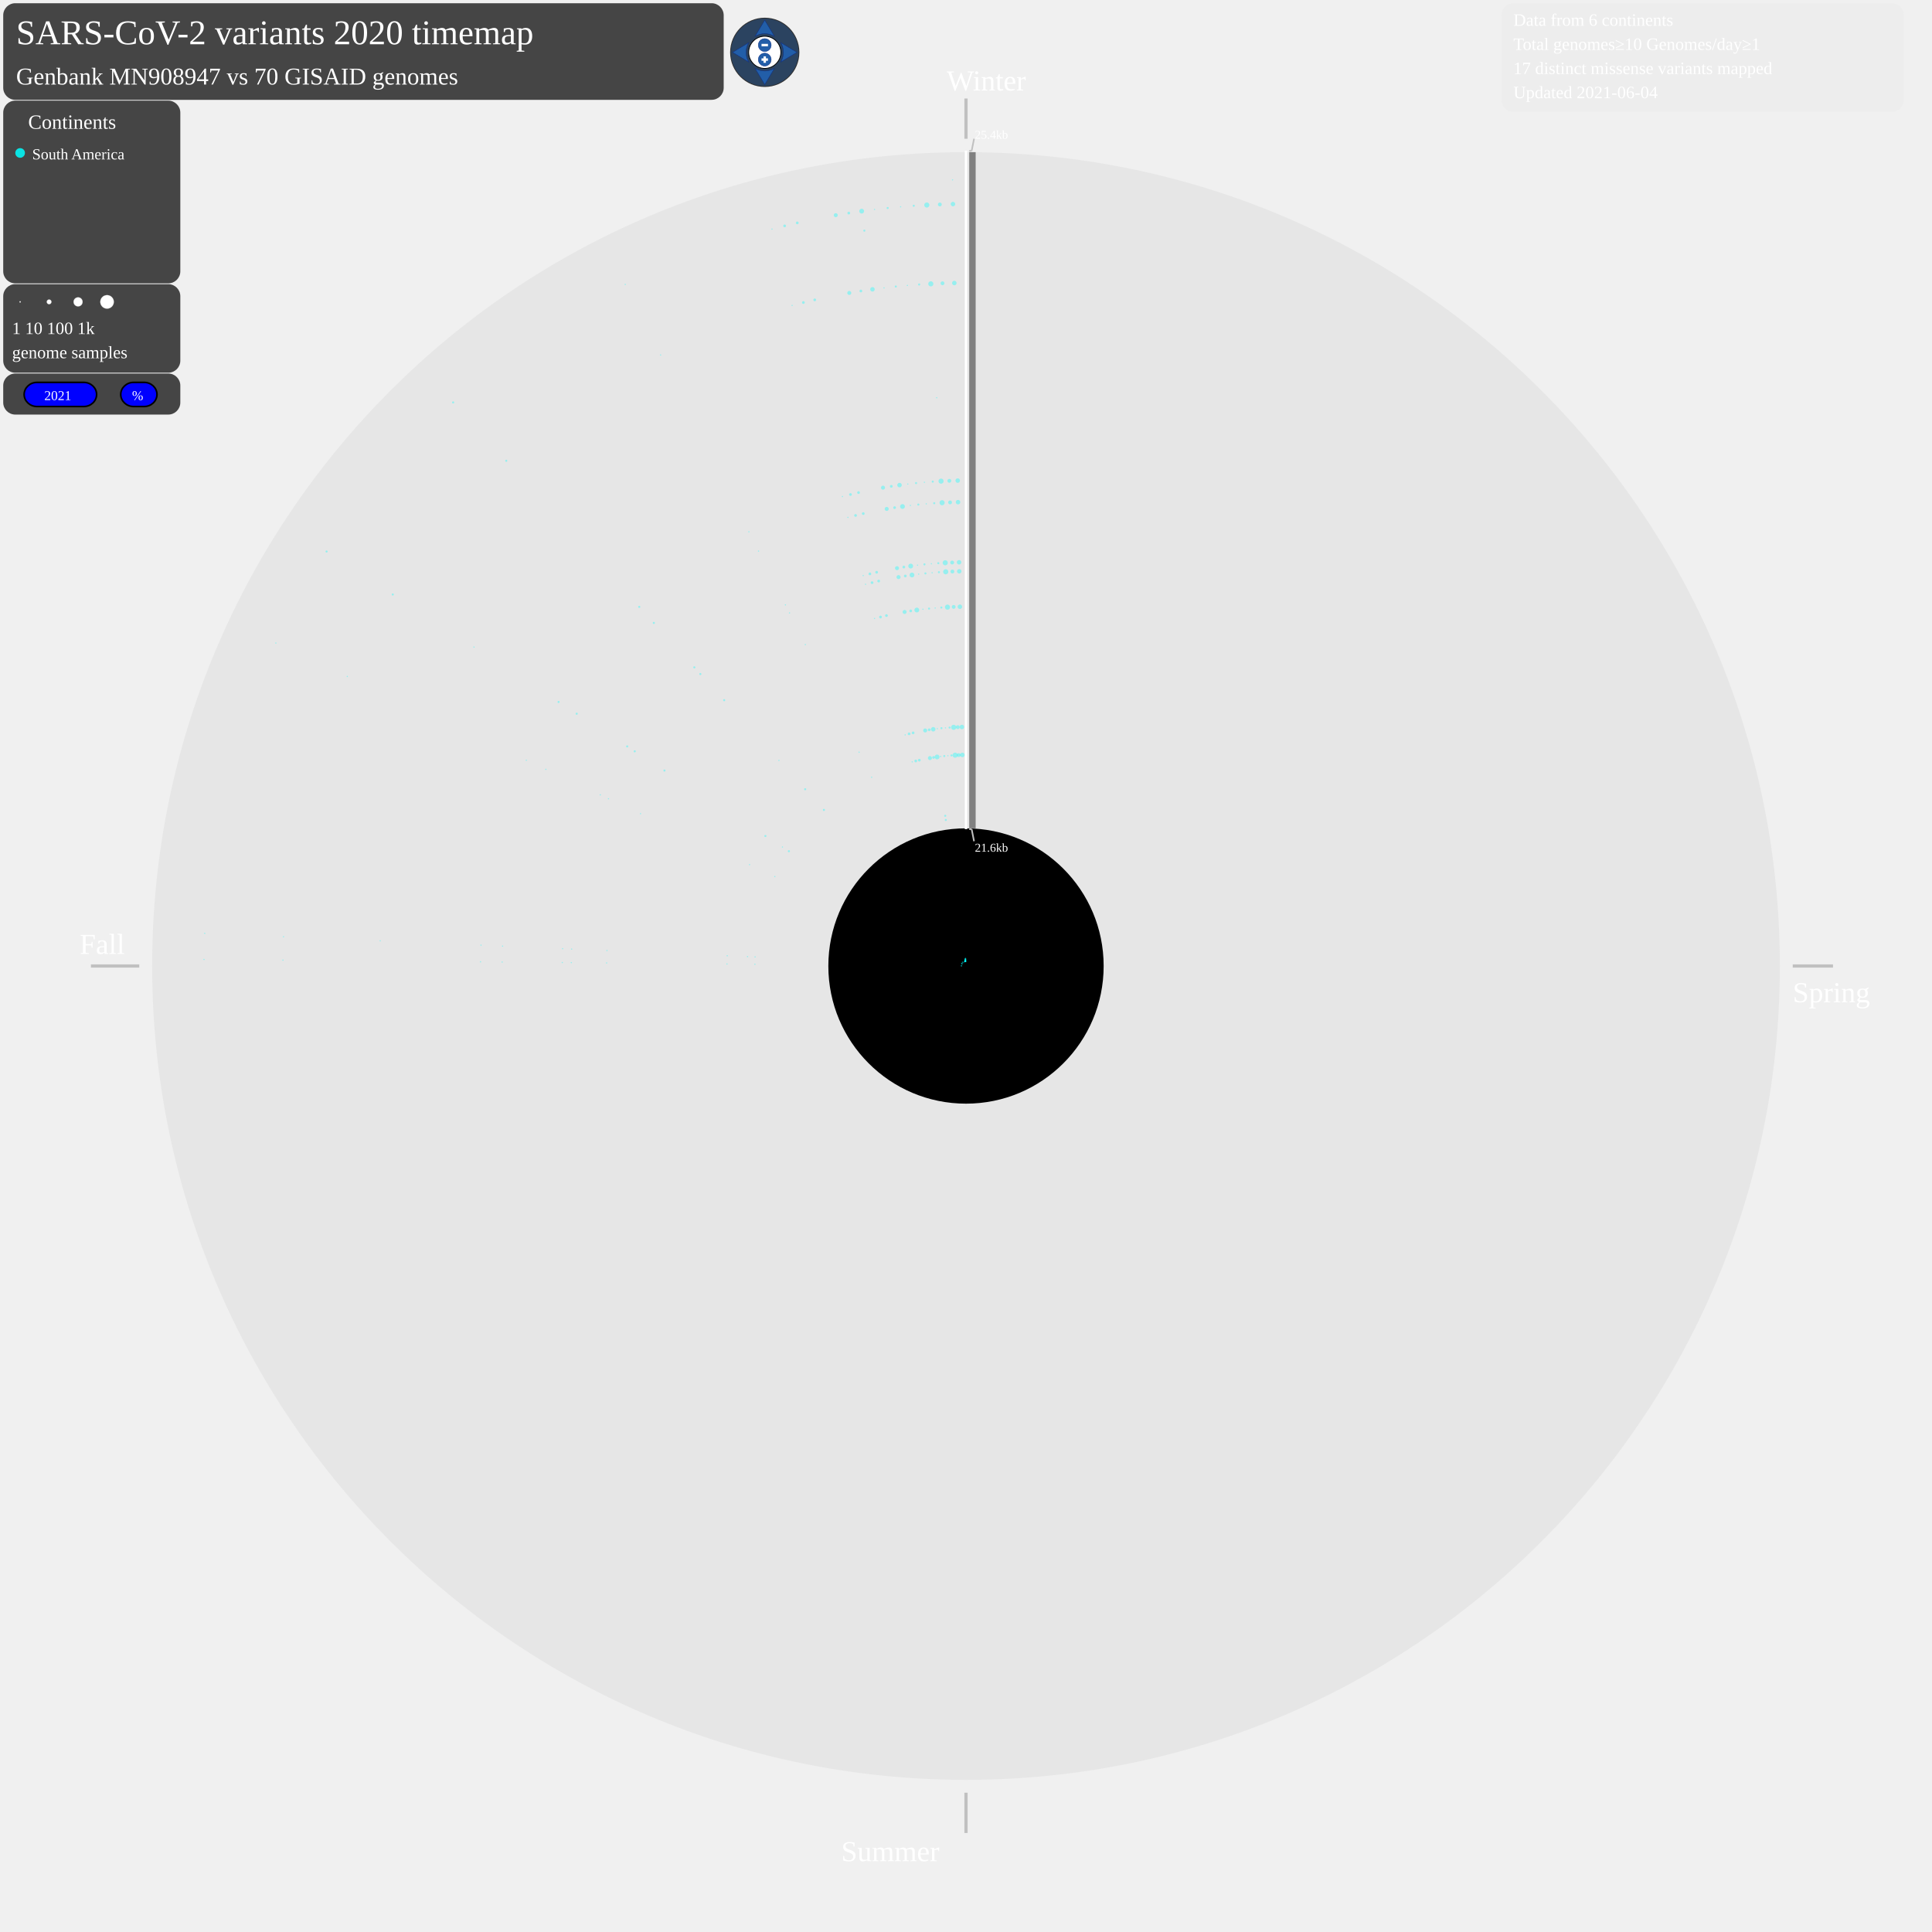
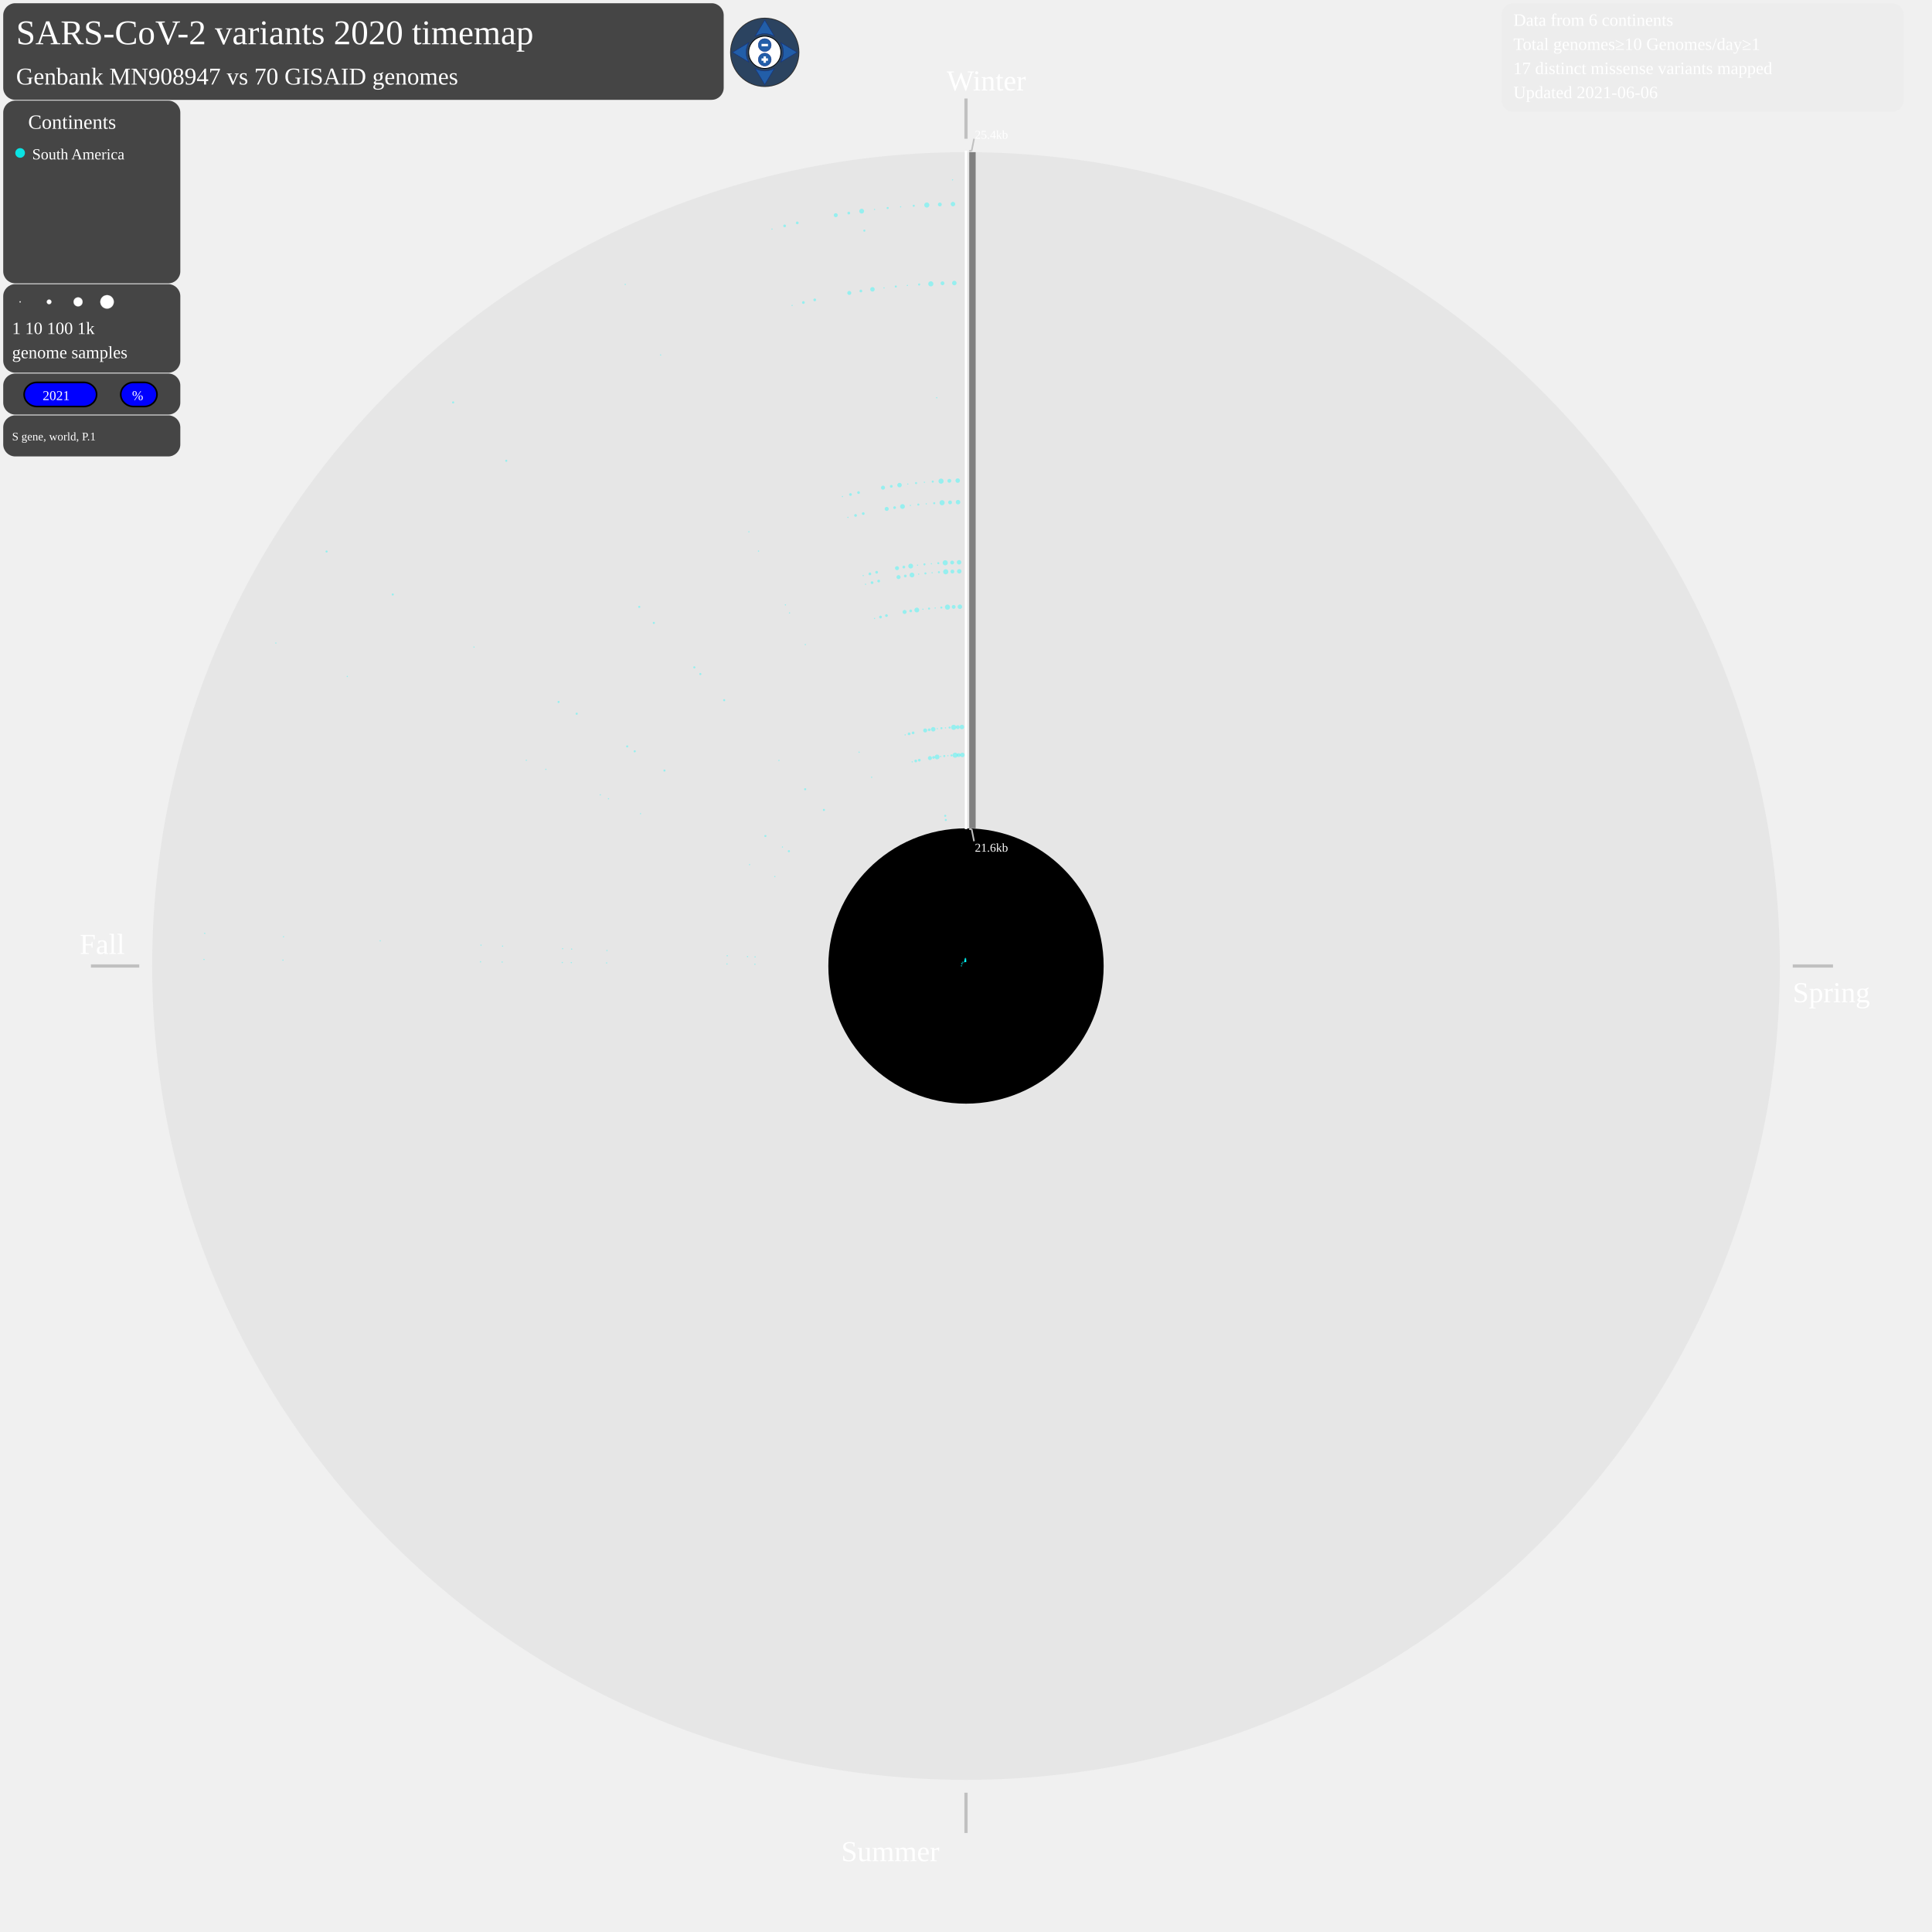
<svg xmlns="http://www.w3.org/2000/svg" width="2400" height="2400" style="background-color:black" viewBox="0 0 2400 2400" id="map-svg">
  <defs>
    <style type="text/css">
	.sb {
	stroke-width:0.8;
	stroke-opacity:0.7;
	}
	.sb:hover {
	stroke-width:0.8;
	stroke-opacity:1.0;
	}
	.compass {
	fill: #fff;
	stroke: #000;
	stroke-width: 1;
	}
	.button {
	fill: #225EA8;
	stroke: #0C2C84;
	stroke-width: 0.5;
	stroke-miterlimit:6;
	stroke-linecap: round;
	}
	.button:hover {
	stroke-width: 1;
	}
	.plus-minus {
	fill: #fff;
	pointer-events: none;
	}
	.legendcol {
	stroke: none;
	fill-opacity:0.85;
	}
	.legendcol:hover {
	fill-opacity:1.0;
	}
	.cv {
	stroke: none;
	fill-opacity:0.35;
	}
	.cv:hover {
	stroke: none;
	fill-opacity:0.8;
	}
	.SouthAmerica {
	stroke: none;
	fill-opacity:0.6;
	}
	.SouthAmerica:hover {
	stroke: none;
	fill-opacity:1.0;
	}
	a:link, a:visited {
	cursor: pointer;
	}
	a:hover, a:active {
	outline: dotted 2px yellow;
	}
	g:hover, g:active {
	outline: dotted 2px yellow;
	}
	.static {
	cursor: not-allowed;
	}
	.draggable, .draggable-group {
	cursor: pointer;
	}
	svg text {
	cursor: default;
	-webkit-user-select: none;
	-moz-user-select: none;
	-ms-user-select: none;
	user-select: none;
	}
	</style>
  </defs>
  <text font-size="3.6em" x="20" y="55" fill="white">SARS-CoV-2 variants 2020 timemap</text>
  <g id="matrix-group" transform="matrix(1 0 0 1 0 0)" class="draggable-group">
    <circle cx="1200" cy="1200" r="1011" style="fill:grey;stroke:black;stroke-width:0;fill-opacity:0.085;" />
    <circle cx="1200" cy="1200" r="171" style="fill:black;stroke:black;stroke-width:0;fill-opacity:1;" />
    <line x1="1200" y1="122.363" x2="1200" y2="172.363" style="stroke:silver;stroke-width:4" />
    <text font-size="3.0em" x="1176" y="112.363" fill="white">Winter</text>
    <line x1="2227" y1="1200" x2="2277" y2="1200" style="stroke:silver;stroke-width:4" />
    <text font-size="3.0em" x="2227" y="1245" fill="white">Spring</text>
    <line x1="1200" y1="2227" x2="1200" y2="2277" style="stroke:silver;stroke-width:4" />
    <text font-size="3.0em" x="1045" y="2312" fill="white">Summer</text>
    <line x1="173" y1="1200" x2="113" y2="1200" style="stroke:silver;stroke-width:4" />
    <text font-size="3.0em" x="99" y="1185" fill="white">Fall</text>
    <g>
      <line x1="1208" y1="1029" x2="1208" y2="189" style="stroke:grey;stroke-width:8" />
    </g>
    <line x1="1200" y1="187.363" x2="1200" y2="1030" style="stroke:white;stroke-width:3" />
    <line x1="1204" y1="187.363" x2="1207" y2="187.363" style="stroke:silver;stroke-width:2" />
    <line x1="1207" y1="187.363" x2="1210" y2="172.363" style="stroke:silver;stroke-width:2" />
    <line x1="1204" y1="1030" x2="1207" y2="1030" style="stroke:silver;stroke-width:2" />
    <line x1="1207" y1="1030" x2="1210" y2="1045" style="stroke:silver;stroke-width:2" />
    <text font-size="1.25em" x="1211" y="172.363" fill="white">25.4kb</text>
    <text font-size="1.25em" x="1211" y="1058" fill="white">21.6kb</text>
    <g class="SouthAmerica">
      <line x1="1195.0" y1="1200.0" x2="1193.6" y2="1199.9" style="stroke:cyan;" class="sb" />
    </g>
    <g class="SouthAmerica">
      <circle cx="937.8" cy="1197.8" r="0.8" style="fill:cyan;" class="cv" />
    </g>
    <g class="SouthAmerica">
      <circle cx="903.1" cy="1197.5" r="0.8" style="fill:cyan;" class="cv" />
    </g>
    <g class="SouthAmerica">
      <circle cx="753.6" cy="1196.2" r="0.8" style="fill:cyan;" class="cv" />
    </g>
    <g class="SouthAmerica">
      <circle cx="709.7" cy="1195.8" r="0.8" style="fill:cyan;" class="cv" />
    </g>
    <g class="SouthAmerica">
      <circle cx="698.5" cy="1195.7" r="0.8" style="fill:cyan;" class="cv" />
    </g>
    <g class="SouthAmerica">
      <circle cx="623.8" cy="1195.1" r="0.8" style="fill:cyan;" class="cv" />
    </g>
    <g class="SouthAmerica">
      <circle cx="596.9" cy="1194.8" r="0.8" style="fill:cyan;" class="cv" />
    </g>
    <g class="SouthAmerica">
      <circle cx="351.5" cy="1192.7" r="0.8" style="fill:cyan;" class="cv" />
    </g>
    <g class="SouthAmerica">
      <circle cx="253.4" cy="1191.9" r="0.8" style="fill:cyan;" class="cv" />
    </g>
    <g class="SouthAmerica">
      <line x1="1195.0" y1="1199.8" x2="1193.7" y2="1199.7" style="stroke:cyan;" class="sb" />
    </g>
    <g class="SouthAmerica">
      <circle cx="938.0" cy="1188.7" r="0.8" style="fill:cyan;" class="cv" />
    </g>
    <g class="SouthAmerica">
      <circle cx="928.6" cy="1188.3" r="0.8" style="fill:cyan;" class="cv" />
    </g>
    <g class="SouthAmerica">
      <circle cx="903.4" cy="1187.3" r="0.8" style="fill:cyan;" class="cv" />
    </g>
    <g class="SouthAmerica">
      <circle cx="754.0" cy="1180.8" r="0.8" style="fill:cyan;" class="cv" />
    </g>
    <g class="SouthAmerica">
      <circle cx="710.1" cy="1179.0" r="0.8" style="fill:cyan;" class="cv" />
    </g>
    <g class="SouthAmerica">
      <circle cx="698.9" cy="1178.5" r="0.8" style="fill:cyan;" class="cv" />
    </g>
    <g class="SouthAmerica">
      <circle cx="624.3" cy="1175.3" r="0.8" style="fill:cyan;" class="cv" />
    </g>
    <g class="SouthAmerica">
      <circle cx="597.5" cy="1174.1" r="0.8" style="fill:cyan;" class="cv" />
    </g>
    <g class="SouthAmerica">
      <circle cx="472.3" cy="1168.7" r="0.8" style="fill:cyan;" class="cv" />
    </g>
    <g class="SouthAmerica">
      <circle cx="352.2" cy="1163.6" r="0.8" style="fill:cyan;" class="cv" />
    </g>
    <g class="SouthAmerica">
      <circle cx="254.3" cy="1159.4" r="0.8" style="fill:cyan;" class="cv" />
    </g>
    <g class="SouthAmerica">
      <line x1="1195.5" y1="1197.9" x2="1194.2" y2="1197.3" style="stroke:cyan;" class="sb" />
    </g>
    <g class="SouthAmerica">
      <circle cx="962.5" cy="1088.9" r="0.8" style="fill:cyan;" class="cv" />
    </g>
    <g class="SouthAmerica">
      <circle cx="931.1" cy="1074.1" r="0.8" style="fill:cyan;" class="cv" />
    </g>
    <g class="SouthAmerica">
      <circle cx="795.7" cy="1010.8" r="0.8" style="fill:cyan;" class="cv" />
    </g>
    <g class="SouthAmerica">
      <circle cx="755.9" cy="992.2" r="0.8" style="fill:cyan;" class="cv" />
    </g>
    <g class="SouthAmerica">
      <circle cx="745.7" cy="987.4" r="0.8" style="fill:cyan;" class="cv" />
    </g>
    <g class="SouthAmerica">
      <circle cx="678.1" cy="955.7" r="0.8" style="fill:cyan;" class="cv" />
    </g>
    <g class="SouthAmerica">
      <circle cx="653.8" cy="944.4" r="0.8" style="fill:cyan;" class="cv" />
    </g>
    <g class="SouthAmerica">
      <circle cx="431.4" cy="840.3" r="0.8" style="fill:cyan;" class="cv" />
    </g>
    <g class="SouthAmerica">
      <circle cx="342.7" cy="798.8" r="0.8" style="fill:cyan;" class="cv" />
    </g>
    <g class="SouthAmerica">
      <line x1="1195.8" y1="1197.3" x2="1194.0" y2="1196.1" style="stroke:cyan;" class="sb" />
    </g>
    <g class="SouthAmerica">
      <circle cx="980.0" cy="1057.4" r="1.3" style="fill:cyan;" class="cv" />
    </g>
    <g class="SouthAmerica">
      <circle cx="972.0" cy="1052.2" r="0.8" style="fill:cyan;" class="cv" />
    </g>
    <g class="SouthAmerica">
      <circle cx="950.8" cy="1038.5" r="1.3" style="fill:cyan;" class="cv" />
    </g>
    <g class="SouthAmerica">
      <circle cx="825.4" cy="957.2" r="1.3" style="fill:cyan;" class="cv" />
    </g>
    <g class="SouthAmerica">
      <circle cx="788.5" cy="933.3" r="1.3" style="fill:cyan;" class="cv" />
    </g>
    <g class="SouthAmerica">
      <circle cx="779.1" cy="927.2" r="1.3" style="fill:cyan;" class="cv" />
    </g>
    <g class="SouthAmerica">
      <circle cx="716.4" cy="886.6" r="1.3" style="fill:cyan;" class="cv" />
    </g>
    <g class="SouthAmerica">
      <circle cx="693.9" cy="872.0" r="1.3" style="fill:cyan;" class="cv" />
    </g>
    <g class="SouthAmerica">
      <circle cx="588.8" cy="803.8" r="0.8" style="fill:cyan;" class="cv" />
    </g>
    <g class="SouthAmerica">
      <circle cx="487.9" cy="738.5" r="1.3" style="fill:cyan;" class="cv" />
    </g>
    <g class="SouthAmerica">
      <circle cx="405.7" cy="685.1" r="1.3" style="fill:cyan;" class="cv" />
    </g>
    <g class="SouthAmerica">
      <line x1="1196.6" y1="1196.3" x2="1195.2" y2="1194.7" style="stroke:cyan;" class="sb" />
    </g>
    <g class="SouthAmerica">
      <circle cx="1023.5" cy="1006.1" r="1.3" style="fill:cyan;" class="cv" />
    </g>
    <g class="SouthAmerica">
      <circle cx="1000.2" cy="980.4" r="1.3" style="fill:cyan;" class="cv" />
    </g>
    <g class="SouthAmerica">
      <circle cx="967.6" cy="944.6" r="0.8" style="fill:cyan;" class="cv" />
    </g>
    <g class="SouthAmerica">
      <circle cx="899.6" cy="869.8" r="1.3" style="fill:cyan;" class="cv" />
    </g>
    <g class="SouthAmerica">
      <circle cx="870.0" cy="837.3" r="1.3" style="fill:cyan;" class="cv" />
    </g>
    <g class="SouthAmerica">
      <circle cx="862.5" cy="829.0" r="1.3" style="fill:cyan;" class="cv" />
    </g>
    <g class="SouthAmerica">
      <circle cx="812.2" cy="773.8" r="1.3" style="fill:cyan;" class="cv" />
    </g>
    <g class="SouthAmerica">
      <circle cx="794.1" cy="753.9" r="1.3" style="fill:cyan;" class="cv" />
    </g>
    <g class="SouthAmerica">
      <circle cx="628.9" cy="572.4" r="1.3" style="fill:cyan;" class="cv" />
    </g>
    <g class="SouthAmerica">
      <circle cx="562.9" cy="499.9" r="1.3" style="fill:cyan;" class="cv" />
    </g>
    <g class="SouthAmerica">
      <line x1="1197.8" y1="1195.5" x2="1197.2" y2="1194.3" style="stroke:cyan;" class="sb" />
    </g>
    <g class="SouthAmerica">
      <circle cx="1082.8" cy="965.5" r="0.8" style="fill:cyan;" class="cv" />
    </g>
    <g class="SouthAmerica">
      <circle cx="1067.2" cy="934.4" r="0.8" style="fill:cyan;" class="cv" />
    </g>
    <g class="SouthAmerica">
      <circle cx="1000.4" cy="800.7" r="0.8" style="fill:cyan;" class="cv" />
    </g>
    <g class="SouthAmerica">
      <circle cx="980.8" cy="761.4" r="0.8" style="fill:cyan;" class="cv" />
    </g>
    <g class="SouthAmerica">
      <circle cx="975.7" cy="751.4" r="0.8" style="fill:cyan;" class="cv" />
    </g>
    <g class="SouthAmerica">
      <circle cx="942.3" cy="684.6" r="0.8" style="fill:cyan;" class="cv" />
    </g>
    <g class="SouthAmerica">
      <circle cx="930.3" cy="660.6" r="0.8" style="fill:cyan;" class="cv" />
    </g>
    <g class="SouthAmerica">
      <circle cx="820.6" cy="441.0" r="0.8" style="fill:cyan;" class="cv" />
    </g>
    <g class="SouthAmerica">
      <circle cx="776.7" cy="353.3" r="0.8" style="fill:cyan;" class="cv" />
    </g>
    <g class="SouthAmerica">
      <line x1="1198.7" y1="1195.2" x2="1198.4" y2="1193.9" style="stroke:cyan;" class="sb" />
    </g>
    <g class="SouthAmerica">
      <circle cx="1133.2" cy="946.4" r="0.8" style="fill:cyan;" class="cv" />
    </g>
    <g class="SouthAmerica">
      <circle cx="1124.4" cy="912.9" r="0.8" style="fill:cyan;" class="cv" />
    </g>
    <g class="SouthAmerica">
      <circle cx="1086.4" cy="768.3" r="0.8" style="fill:cyan;" class="cv" />
    </g>
    <g class="SouthAmerica">
      <circle cx="1075.2" cy="725.8" r="0.8" style="fill:cyan;" class="cv" />
    </g>
    <g class="SouthAmerica">
      <circle cx="1072.3" cy="715.0" r="0.8" style="fill:cyan;" class="cv" />
    </g>
    <g class="SouthAmerica">
      <circle cx="1053.3" cy="642.7" r="0.8" style="fill:cyan;" class="cv" />
    </g>
    <g class="SouthAmerica">
      <circle cx="1046.5" cy="616.8" r="0.8" style="fill:cyan;" class="cv" />
    </g>
    <g class="SouthAmerica">
      <circle cx="984.0" cy="379.4" r="0.8" style="fill:cyan;" class="cv" />
    </g>
    <g class="SouthAmerica">
      <circle cx="959.0" cy="284.6" r="0.8" style="fill:cyan;" class="cv" />
    </g>
    <g class="SouthAmerica">
      <line x1="1198.8" y1="1195.1" x2="1198.2" y2="1192.5" style="stroke:cyan;" class="sb" />
    </g>
    <g class="SouthAmerica">
      <circle cx="1137.6" cy="945.3" r="1.7" style="fill:cyan;" class="cv" />
    </g>
    <g class="SouthAmerica">
      <circle cx="1129.3" cy="911.6" r="1.7" style="fill:cyan;" class="cv" />
    </g>
    <g class="SouthAmerica">
      <circle cx="1093.8" cy="766.5" r="1.7" style="fill:cyan;" class="cv" />
    </g>
    <g class="SouthAmerica">
      <circle cx="1083.3" cy="723.8" r="1.7" style="fill:cyan;" class="cv" />
    </g>
    <g class="SouthAmerica">
      <circle cx="1080.6" cy="712.9" r="1.7" style="fill:cyan;" class="cv" />
    </g>
    <g class="SouthAmerica">
      <circle cx="1062.8" cy="640.3" r="1.7" style="fill:cyan;" class="cv" />
    </g>
    <g class="SouthAmerica">
      <circle cx="1056.5" cy="614.3" r="1.7" style="fill:cyan;" class="cv" />
    </g>
    <g class="SouthAmerica">
      <circle cx="998.0" cy="375.8" r="1.7" style="fill:cyan;" class="cv" />
    </g>
    <g class="SouthAmerica">
      <circle cx="974.7" cy="280.6" r="1.7" style="fill:cyan;" class="cv" />
    </g>
    <g class="SouthAmerica">
      <line x1="1198.9" y1="1195.1" x2="1198.3" y2="1192.5" style="stroke:cyan;" class="sb" />
    </g>
    <g class="SouthAmerica">
      <circle cx="1142.0" cy="944.3" r="1.7" style="fill:cyan;" class="cv" />
    </g>
    <g class="SouthAmerica">
      <circle cx="1134.3" cy="910.4" r="1.7" style="fill:cyan;" class="cv" />
    </g>
    <g class="SouthAmerica">
      <circle cx="1101.2" cy="764.7" r="1.7" style="fill:cyan;" class="cv" />
    </g>
    <g class="SouthAmerica">
      <circle cx="1091.5" cy="721.8" r="1.7" style="fill:cyan;" class="cv" />
    </g>
    <g class="SouthAmerica">
      <circle cx="1089.0" cy="710.9" r="1.7" style="fill:cyan;" class="cv" />
    </g>
    <g class="SouthAmerica">
      <circle cx="1072.4" cy="638.0" r="1.7" style="fill:cyan;" class="cv" />
    </g>
    <g class="SouthAmerica">
      <circle cx="1066.5" cy="611.9" r="1.7" style="fill:cyan;" class="cv" />
    </g>
    <g class="SouthAmerica">
      <circle cx="1012.1" cy="372.5" r="1.7" style="fill:cyan;" class="cv" />
    </g>
    <g class="SouthAmerica">
      <circle cx="990.4" cy="276.9" r="1.7" style="fill:cyan;" class="cv" />
    </g>
    <g class="SouthAmerica">
      <line x1="1199.1" y1="1195.1" x2="1198.5" y2="1191.1" style="stroke:cyan;" class="sb" />
    </g>
    <g class="SouthAmerica">
      <circle cx="1155.2" cy="941.7" r="2.5" style="fill:cyan;" class="cv" />
    </g>
    <g class="SouthAmerica">
      <circle cx="1149.3" cy="907.4" r="2.5" style="fill:cyan;" class="cv" />
    </g>
    <g class="SouthAmerica">
      <circle cx="1123.7" cy="760.2" r="2.5" style="fill:cyan;" class="cv" />
    </g>
    <g class="SouthAmerica">
      <circle cx="1116.2" cy="716.9" r="2.5" style="fill:cyan;" class="cv" />
    </g>
    <g class="SouthAmerica">
      <circle cx="1114.3" cy="705.8" r="2.5" style="fill:cyan;" class="cv" />
    </g>
    <g class="SouthAmerica">
      <circle cx="1101.5" cy="632.2" r="2.5" style="fill:cyan;" class="cv" />
    </g>
    <g class="SouthAmerica">
      <circle cx="1096.9" cy="605.8" r="2.5" style="fill:cyan;" class="cv" />
    </g>
    <g class="SouthAmerica">
      <circle cx="1055.0" cy="363.9" r="2.5" style="fill:cyan;" class="cv" />
    </g>
    <g class="SouthAmerica">
      <circle cx="1038.2" cy="267.3" r="2.5" style="fill:cyan;" class="cv" />
    </g>
    <g class="SouthAmerica">
      <line x1="1199.2" y1="1195.1" x2="1198.8" y2="1192.4" style="stroke:cyan;" class="sb" />
    </g>
    <g class="SouthAmerica">
      <circle cx="1159.7" cy="940.9" r="1.7" style="fill:cyan;" class="cv" />
    </g>
    <g class="SouthAmerica">
      <circle cx="1154.3" cy="906.6" r="1.7" style="fill:cyan;" class="cv" />
    </g>
    <g class="SouthAmerica">
      <circle cx="1131.3" cy="758.9" r="1.7" style="fill:cyan;" class="cv" />
    </g>
    <g class="SouthAmerica">
      <circle cx="1124.6" cy="715.5" r="1.7" style="fill:cyan;" class="cv" />
    </g>
    <g class="SouthAmerica">
      <circle cx="1122.8" cy="704.4" r="1.7" style="fill:cyan;" class="cv" />
    </g>
    <g class="SouthAmerica">
      <circle cx="1111.3" cy="630.6" r="1.7" style="fill:cyan;" class="cv" />
    </g>
    <g class="SouthAmerica">
      <circle cx="1107.2" cy="604.1" r="1.7" style="fill:cyan;" class="cv" />
    </g>
    <g class="SouthAmerica">
      <circle cx="1069.4" cy="361.5" r="1.7" style="fill:cyan;" class="cv" />
    </g>
    <g class="SouthAmerica">
      <circle cx="1054.4" cy="264.7" r="1.7" style="fill:cyan;" class="cv" />
    </g>
    <g class="SouthAmerica">
      <line x1="1199.3" y1="1195.0" x2="1198.7" y2="1190.2" style="stroke:cyan;" class="sb" />
    </g>
    <g class="SouthAmerica">
      <circle cx="1174.9" cy="1018.6" r="1.3" style="fill:cyan;" class="cv" />
    </g>
    <g class="SouthAmerica">
      <circle cx="1174.2" cy="1013.4" r="1.3" style="fill:cyan;" class="cv" />
    </g>
    <g class="SouthAmerica">
      <circle cx="1164.1" cy="940.3" r="3.0" style="fill:cyan;" class="cv" />
    </g>
    <g class="SouthAmerica">
      <circle cx="1159.3" cy="905.9" r="2.8" style="fill:cyan;" class="cv" />
    </g>
    <g class="SouthAmerica">
      <circle cx="1138.9" cy="757.8" r="3.0" style="fill:cyan;" class="cv" />
    </g>
    <g class="SouthAmerica">
      <circle cx="1132.9" cy="714.3" r="3.0" style="fill:cyan;" class="cv" />
    </g>
    <g class="SouthAmerica">
      <circle cx="1131.3" cy="703.2" r="3.0" style="fill:cyan;" class="cv" />
    </g>
    <g class="SouthAmerica">
      <circle cx="1121.1" cy="629.2" r="3.0" style="fill:cyan;" class="cv" />
    </g>
    <g class="SouthAmerica">
      <circle cx="1117.4" cy="602.6" r="2.8" style="fill:cyan;" class="cv" />
    </g>
    <g class="SouthAmerica">
      <circle cx="1083.8" cy="359.4" r="2.8" style="fill:cyan;" class="cv" />
    </g>
    <g class="SouthAmerica">
      <circle cx="1073.7" cy="286.5" r="1.3" style="fill:cyan;" class="cv" />
    </g>
    <g class="SouthAmerica">
      <circle cx="1070.4" cy="262.3" r="3.0" style="fill:cyan;" class="cv" />
    </g>
    <g class="SouthAmerica">
      <line x1="1199.4" y1="1195.0" x2="1199.2" y2="1193.7" style="stroke:cyan;" class="sb" />
    </g>
    <g class="SouthAmerica">
      <circle cx="1168.5" cy="939.7" r="0.8" style="fill:cyan;" class="cv" />
    </g>
    <g class="SouthAmerica">
      <circle cx="1164.4" cy="905.2" r="0.8" style="fill:cyan;" class="cv" />
    </g>
    <g class="SouthAmerica">
      <circle cx="1146.5" cy="756.8" r="0.8" style="fill:cyan;" class="cv" />
    </g>
    <g class="SouthAmerica">
      <circle cx="1141.2" cy="713.2" r="0.8" style="fill:cyan;" class="cv" />
    </g>
    <g class="SouthAmerica">
      <circle cx="1139.8" cy="702.1" r="0.8" style="fill:cyan;" class="cv" />
    </g>
    <g class="SouthAmerica">
      <circle cx="1130.9" cy="627.9" r="0.8" style="fill:cyan;" class="cv" />
    </g>
    <g class="SouthAmerica">
      <circle cx="1127.7" cy="601.3" r="0.8" style="fill:cyan;" class="cv" />
    </g>
    <g class="SouthAmerica">
      <circle cx="1098.2" cy="357.6" r="0.8" style="fill:cyan;" class="cv" />
    </g>
    <g class="SouthAmerica">
      <circle cx="1086.4" cy="260.2" r="0.8" style="fill:cyan;" class="cv" />
    </g>
    <g class="SouthAmerica">
      <line x1="1199.5" y1="1195.0" x2="1199.3" y2="1192.9" style="stroke:cyan;" class="sb" />
    </g>
    <g class="SouthAmerica">
      <circle cx="1173.0" cy="939.2" r="1.3" style="fill:cyan;" class="cv" />
    </g>
    <g class="SouthAmerica">
      <circle cx="1169.5" cy="904.6" r="1.3" style="fill:cyan;" class="cv" />
    </g>
    <g class="SouthAmerica">
      <circle cx="1154.1" cy="756.0" r="1.3" style="fill:cyan;" class="cv" />
    </g>
    <g class="SouthAmerica">
      <circle cx="1149.6" cy="712.3" r="1.3" style="fill:cyan;" class="cv" />
    </g>
    <g class="SouthAmerica">
      <circle cx="1148.4" cy="701.1" r="1.3" style="fill:cyan;" class="cv" />
    </g>
    <g class="SouthAmerica">
      <circle cx="1140.8" cy="626.8" r="1.3" style="fill:cyan;" class="cv" />
    </g>
    <g class="SouthAmerica">
      <circle cx="1138.0" cy="600.1" r="1.3" style="fill:cyan;" class="cv" />
    </g>
    <g class="SouthAmerica">
      <circle cx="1112.8" cy="355.9" r="1.3" style="fill:cyan;" class="cv" />
    </g>
    <g class="SouthAmerica">
      <circle cx="1102.7" cy="258.4" r="1.3" style="fill:cyan;" class="cv" />
    </g>
    <g class="SouthAmerica">
      <line x1="1199.6" y1="1195.0" x2="1199.5" y2="1193.7" style="stroke:cyan;" class="sb" />
    </g>
    <g class="SouthAmerica">
      <circle cx="1177.5" cy="938.8" r="0.8" style="fill:cyan;" class="cv" />
    </g>
    <g class="SouthAmerica">
      <circle cx="1174.5" cy="904.2" r="0.8" style="fill:cyan;" class="cv" />
    </g>
    <g class="SouthAmerica">
      <circle cx="1161.7" cy="755.3" r="0.8" style="fill:cyan;" class="cv" />
    </g>
    <g class="SouthAmerica">
      <circle cx="1157.9" cy="711.5" r="0.8" style="fill:cyan;" class="cv" />
    </g>
    <g class="SouthAmerica">
      <circle cx="1157.0" cy="700.3" r="0.8" style="fill:cyan;" class="cv" />
    </g>
    <g class="SouthAmerica">
      <circle cx="1150.6" cy="625.9" r="0.8" style="fill:cyan;" class="cv" />
    </g>
    <g class="SouthAmerica">
      <circle cx="1148.3" cy="599.1" r="0.8" style="fill:cyan;" class="cv" />
    </g>
    <g class="SouthAmerica">
      <circle cx="1127.2" cy="354.6" r="0.8" style="fill:cyan;" class="cv" />
    </g>
    <g class="SouthAmerica">
      <circle cx="1118.8" cy="256.9" r="0.8" style="fill:cyan;" class="cv" />
    </g>
    <g class="SouthAmerica">
      <line x1="1199.7" y1="1195.0" x2="1199.5" y2="1192.9" style="stroke:cyan;" class="sb" />
    </g>
    <g class="SouthAmerica">
      <circle cx="1182.0" cy="938.4" r="1.3" style="fill:cyan;" class="cv" />
    </g>
    <g class="SouthAmerica">
      <circle cx="1179.6" cy="903.8" r="1.3" style="fill:cyan;" class="cv" />
    </g>
    <g class="SouthAmerica">
      <circle cx="1169.4" cy="754.7" r="1.3" style="fill:cyan;" class="cv" />
    </g>
    <g class="SouthAmerica">
      <circle cx="1166.4" cy="710.8" r="1.3" style="fill:cyan;" class="cv" />
    </g>
    <g class="SouthAmerica">
      <circle cx="1165.6" cy="699.6" r="1.3" style="fill:cyan;" class="cv" />
    </g>
    <g class="SouthAmerica">
      <circle cx="1160.5" cy="625.1" r="1.3" style="fill:cyan;" class="cv" />
    </g>
    <g class="SouthAmerica">
      <circle cx="1158.7" cy="598.3" r="1.3" style="fill:cyan;" class="cv" />
    </g>
    <g class="SouthAmerica">
      <circle cx="1141.8" cy="353.4" r="1.3" style="fill:cyan;" class="cv" />
    </g>
    <g class="SouthAmerica">
      <circle cx="1135.1" cy="255.6" r="1.3" style="fill:cyan;" class="cv" />
    </g>
    <g class="SouthAmerica">
      <line x1="1199.7" y1="1195.0" x2="1199.5" y2="1189.9" style="stroke:cyan;" class="sb" />
    </g>
    <g class="SouthAmerica">
      <circle cx="1186.5" cy="938.1" r="3.2" style="fill:cyan;" class="cv" />
    </g>
    <g class="SouthAmerica">
      <circle cx="1184.7" cy="903.5" r="3.2" style="fill:cyan;" class="cv" />
    </g>
    <g class="SouthAmerica">
      <circle cx="1177.0" cy="754.2" r="3.2" style="fill:cyan;" class="cv" />
    </g>
    <g class="SouthAmerica">
      <circle cx="1174.8" cy="710.3" r="3.2" style="fill:cyan;" class="cv" />
    </g>
    <g class="SouthAmerica">
      <circle cx="1174.2" cy="699.1" r="3.2" style="fill:cyan;" class="cv" />
    </g>
    <g class="SouthAmerica">
      <circle cx="1170.3" cy="624.5" r="3.2" style="fill:cyan;" class="cv" />
    </g>
    <g class="SouthAmerica">
      <circle cx="1169.0" cy="597.7" r="3.2" style="fill:cyan;" class="cv" />
    </g>
    <g class="SouthAmerica">
      <circle cx="1163.6" cy="494.1" r="0.8" style="fill:cyan;" class="cv" />
    </g>
    <g class="SouthAmerica">
      <circle cx="1156.3" cy="352.6" r="3.2" style="fill:cyan;" class="cv" />
    </g>
    <g class="SouthAmerica">
      <circle cx="1151.3" cy="254.7" r="3.2" style="fill:cyan;" class="cv" />
    </g>
    <g class="SouthAmerica">
      <line x1="1199.8" y1="1195.0" x2="1199.7" y2="1191.2" style="stroke:cyan;" class="sb" />
    </g>
    <g class="SouthAmerica">
      <circle cx="1191.0" cy="938.0" r="2.4" style="fill:cyan;" class="cv" />
    </g>
    <g class="SouthAmerica">
      <circle cx="1189.8" cy="903.3" r="2.4" style="fill:cyan;" class="cv" />
    </g>
    <g class="SouthAmerica">
      <circle cx="1184.7" cy="753.9" r="2.4" style="fill:cyan;" class="cv" />
    </g>
    <g class="SouthAmerica">
      <circle cx="1183.1" cy="710.0" r="2.4" style="fill:cyan;" class="cv" />
    </g>
    <g class="SouthAmerica">
      <circle cx="1182.8" cy="698.8" r="2.4" style="fill:cyan;" class="cv" />
    </g>
    <g class="SouthAmerica">
      <circle cx="1180.2" cy="624.1" r="2.4" style="fill:cyan;" class="cv" />
    </g>
    <g class="SouthAmerica">
      <circle cx="1179.3" cy="597.3" r="2.4" style="fill:cyan;" class="cv" />
    </g>
    <g class="SouthAmerica">
      <circle cx="1170.8" cy="351.9" r="2.4" style="fill:cyan;" class="cv" />
    </g>
    <g class="SouthAmerica">
      <circle cx="1167.5" cy="254.0" r="2.4" style="fill:cyan;" class="cv" />
    </g>
    <g class="SouthAmerica">
      <line x1="1199.9" y1="1195.0" x2="1199.8" y2="1190.5" style="stroke:cyan;" class="sb" />
    </g>
    <g class="SouthAmerica">
      <circle cx="1195.5" cy="937.8" r="2.8" style="fill:cyan;" class="cv" />
    </g>
    <g class="SouthAmerica">
      <circle cx="1194.9" cy="903.1" r="2.8" style="fill:cyan;" class="cv" />
    </g>
    <g class="SouthAmerica">
      <circle cx="1192.4" cy="753.7" r="2.8" style="fill:cyan;" class="cv" />
    </g>
    <g class="SouthAmerica">
      <circle cx="1191.6" cy="709.7" r="2.8" style="fill:cyan;" class="cv" />
    </g>
    <g class="SouthAmerica">
      <circle cx="1191.4" cy="698.5" r="2.8" style="fill:cyan;" class="cv" />
    </g>
    <g class="SouthAmerica">
      <circle cx="1190.1" cy="623.8" r="2.8" style="fill:cyan;" class="cv" />
    </g>
    <g class="SouthAmerica">
      <circle cx="1189.7" cy="597.0" r="2.8" style="fill:cyan;" class="cv" />
    </g>
    <g class="SouthAmerica">
      <circle cx="1185.5" cy="351.6" r="2.8" style="fill:cyan;" class="cv" />
    </g>
    <g class="SouthAmerica">
      <circle cx="1183.8" cy="253.5" r="2.8" style="fill:cyan;" class="cv" />
    </g>
    <g class="SouthAmerica">
      <circle cx="1183.3" cy="223.4" r="0.8" style="fill:cyan;" class="cv" />
    </g>
  </g>
  <rect x="4" y="4" width="895" height="120" rx="15" style="fill:#1B1B1B;stroke-width:0;fill-opacity:0.8;" />
  <a href="https://bcgsc.github.io/SARS2">
    <text font-size="3.6em" x="20" y="55" fill="white">SARS-CoV-2 variants 2020 timemap</text>
  </a>
  <text font-size="2.5em" x="20" y="105" fill="white">Genbank MN908947 vs 70 GISAID genomes</text>
  <circle cx="950" cy="65" r="43" fill="black" opacity="0.8" />
  <circle cx="950" cy="65" r="42" fill="#225EA8" opacity="0.4" />
  <path class="button" d="M950 25 l12   20 a40, 70 0 0,0 -24,  0z" />
  <path class="button" d="M910 65 l20  -12 a70, 40 0 0,0   0, 24z" />
  <path class="button" d="M950 105 l12  -20 a40, 70 0 0,1 -24,  0z" />
  <path class="button" d="M990 65 l-20 -12 a70, 40 0 0,1   0, 24z" />
  <circle class="compass" cx="950" cy="65" r="20" />
  <circle class="button" cx="950" cy="56" r="8" />
  <circle class="button" cx="950" cy="74" r="8" />
  <rect class="plus-minus" x="946" y="54.5" width="8" height="3" />
  <rect class="plus-minus" x="946" y="72.5" width="8" height="3" />
  <rect class="plus-minus" x="948.5" y="70" width="3" height="8" />
  <rect x="4" y="125" width="220" height="227" rx="15" style="fill:#1B1B1B;stroke-width:0;fill-opacity:0.8;" />
  <rect x="4" y="353" width="220" height="110" rx="15" style="fill:#1B1B1B;stroke-width:0;fill-opacity:0.8;" />
  <rect x="4" y="464" width="220" height="51" rx="15" style="fill:#1B1B1B;stroke-width:0;fill-opacity:0.8;" />
  <rect x="150" y="475" width="45" height="30" rx="16" style="fill:blue;stroke:black;stroke-width:2;" />
  <rect x="30" y="475" width="90" height="30" rx="16" style="fill:blue;stroke:black;stroke-width:2;" />
+   <rect x="4" y="516" width="220" height="51" rx="15" style="fill:#1B1B1B;stroke-width:0;fill-opacity:0.8;" />
+   <text font-size="1.2em" x="15" y="547" fill="white">S gene, world, P.1</text>
  <a href="https://bcgsc.github.io/SARS2_2021/2021SARS2spike_P1.svg">
-     <text font-size="1.4em" x="55" y="497" fill="white">2021</text>
+     <text font-size="1.4em" x="53" y="497" fill="white">2021</text>
  </a>
  <a href="https://bcgsc.github.io/SARS2/2020ratioSARS2spike_P1.svg">
    <text font-size="1.4em" x="164" y="497" fill="white">%</text>
  </a>
  <text font-size="2.1em" x="35" y="160" fill="white">Continents</text>
  <g class="SouthAmerica">
    <circle cx="25" cy="190" r="6" style="fill:cyan;stroke:black;stroke-width:0;" class="legendcol" />
  </g>
  <text font-size="1.6em" x="40" y="198" fill="white">South America</text>
  <circle cx="25" cy="375" r="0.843" style="fill:white;stroke:lightgrey;stroke-width:0.2;" />
  <circle cx="61" cy="375" r="2.916" style="fill:white;stroke:lightgrey;stroke-width:0.2;" />
  <circle cx="97" cy="375" r="5.612" style="fill:white;stroke:lightgrey;stroke-width:0.2;" />
  <circle cx="133" cy="375" r="8.401" style="fill:white;stroke:lightgrey;stroke-width:0.2;" />
  <text font-size="1.8em" x="15" y="415" fill="white">1      10        100        1k</text>
  <text font-size="1.8em" x="15" y="445" fill="white">genome samples</text>
  <rect x="1865" y="4" width="500" height="135" rx="15" style="fill:gainsboro;stroke-width:0;fill-opacity:0.15;" />
  <text font-size="1.8em" x="1880" y="32" fill="white">Data from 6 continents</text>
  <text font-size="1.8em" x="1880" y="62" fill="white">Total genomes≥10  Genomes/day≥1</text>
  <text font-size="1.8em" x="1880" y="92" fill="white">17 distinct missense variants mapped</text>
-   <text font-size="1.8em" x="1880" y="122" fill="white">Updated 2021-06-04</text>
+   <text font-size="1.8em" x="1880" y="122" fill="white">Updated 2021-06-06</text>
</svg>
